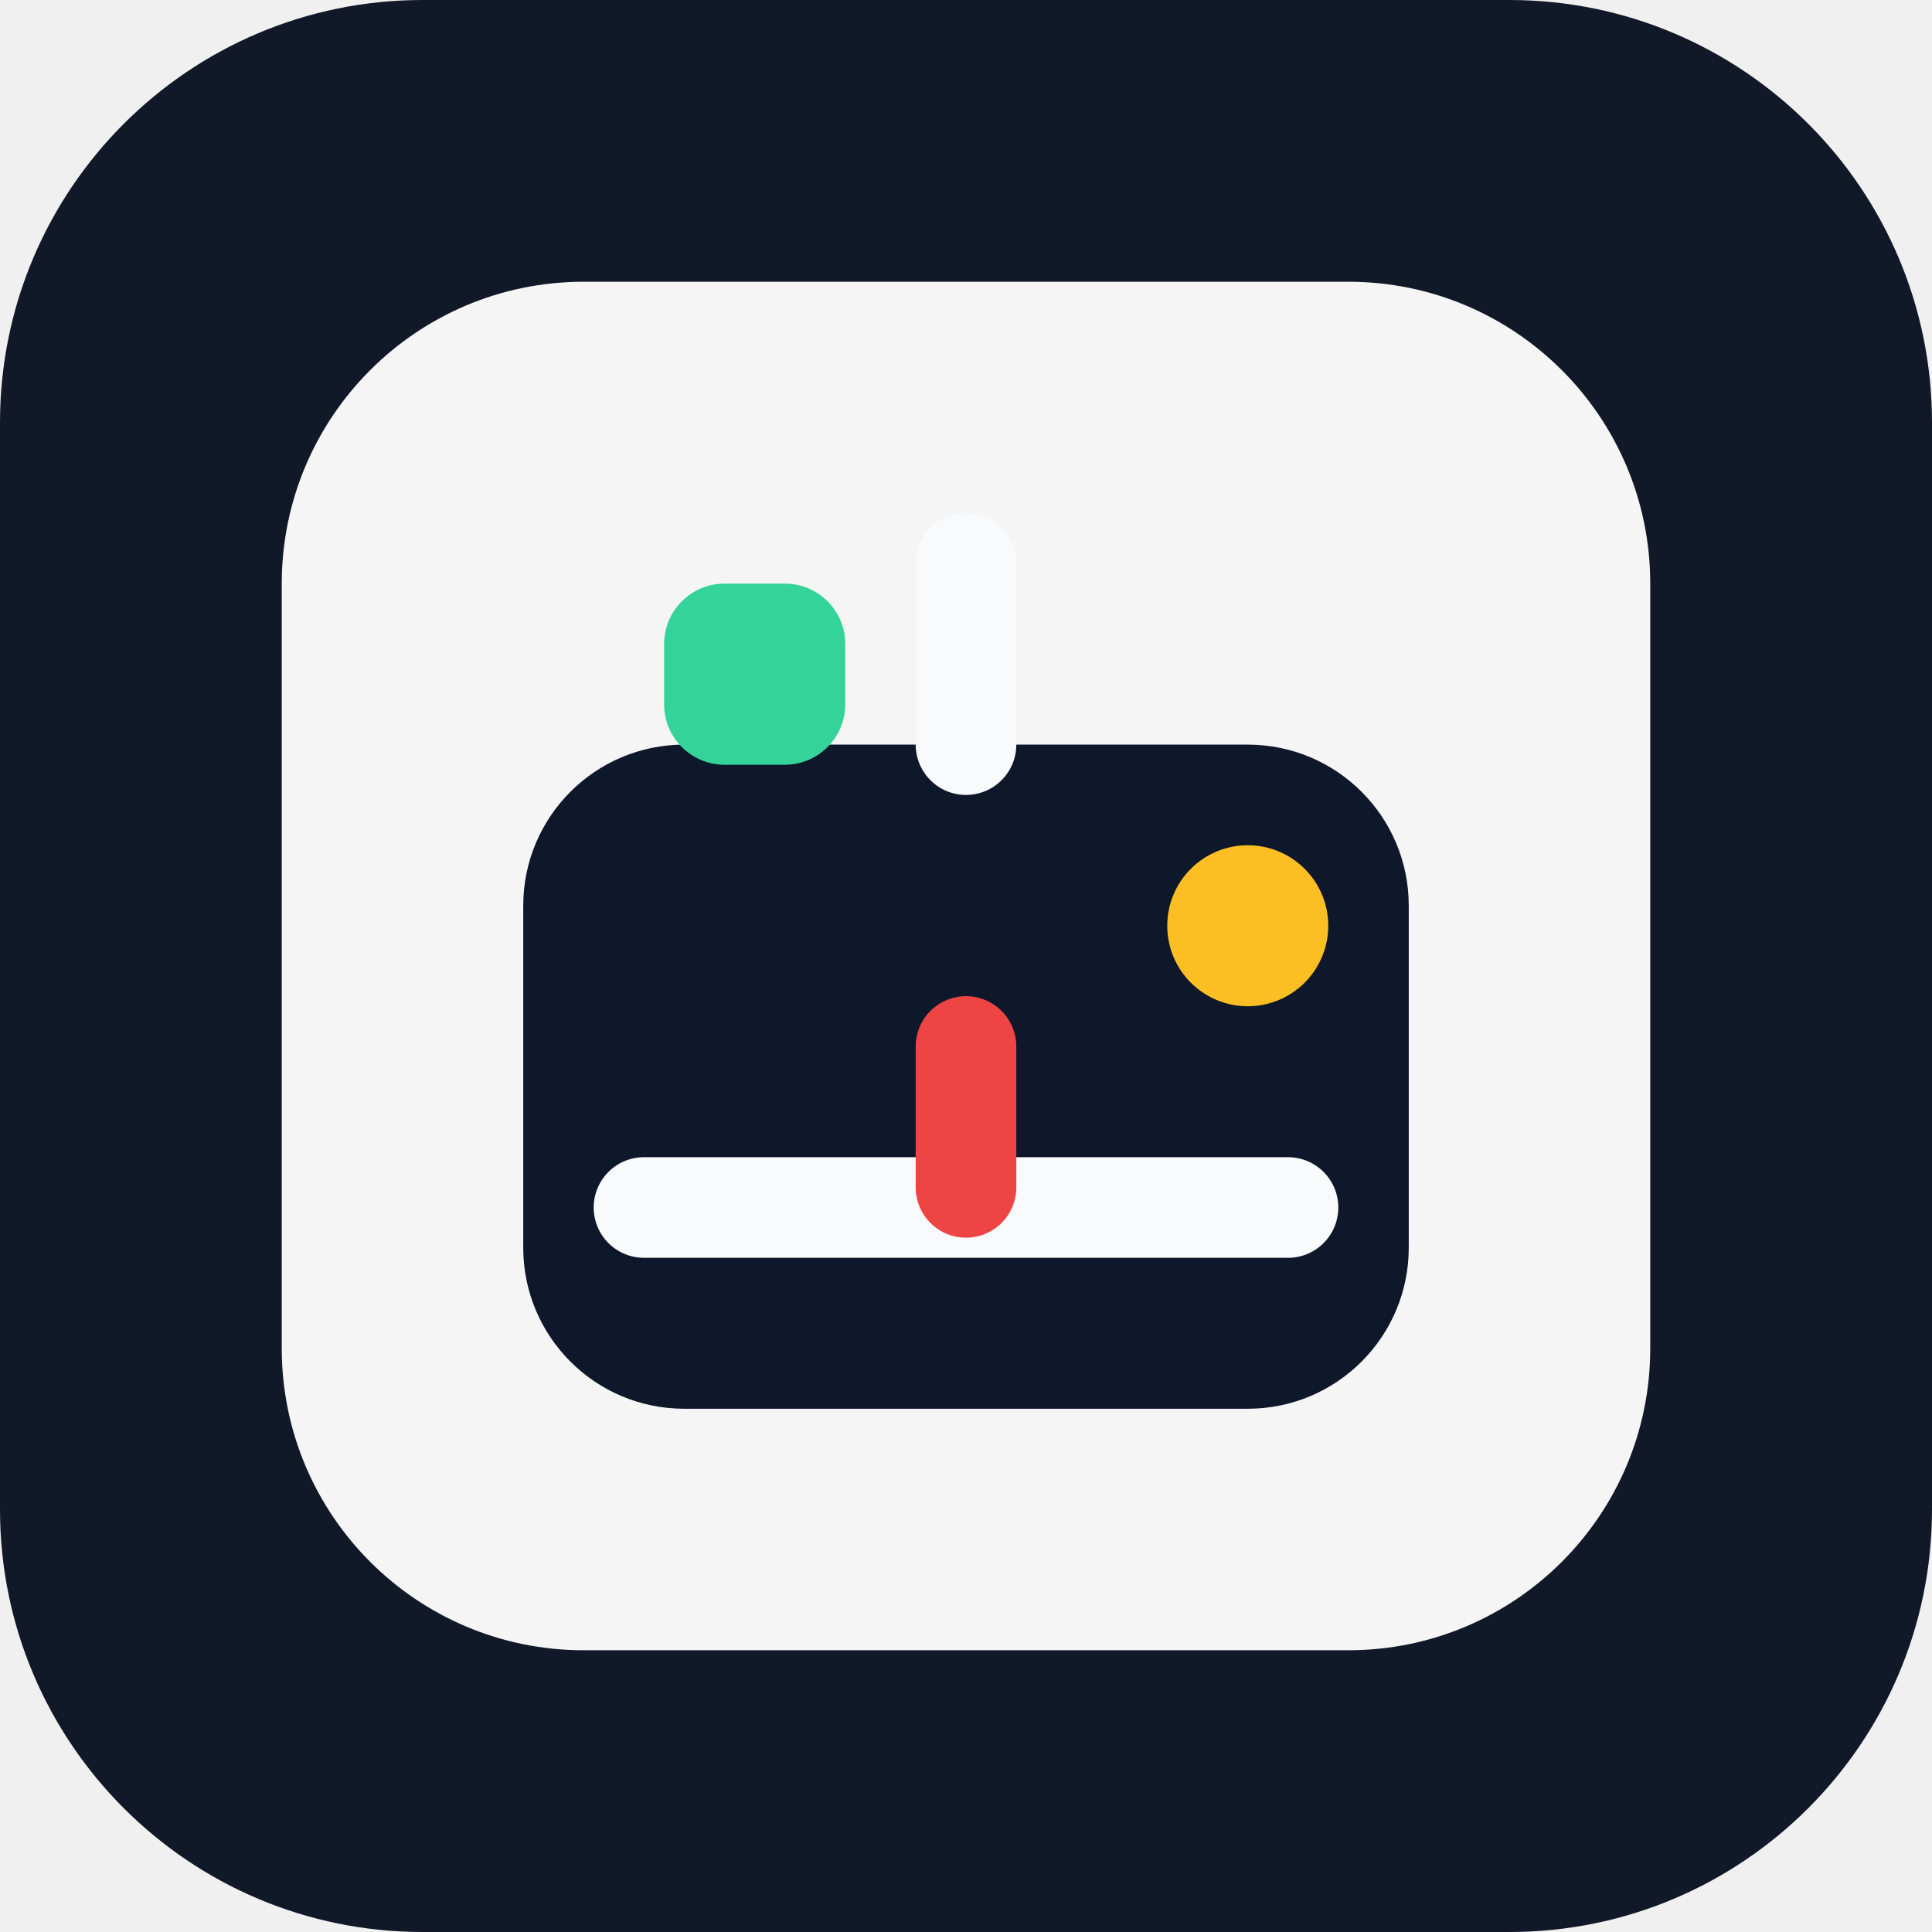
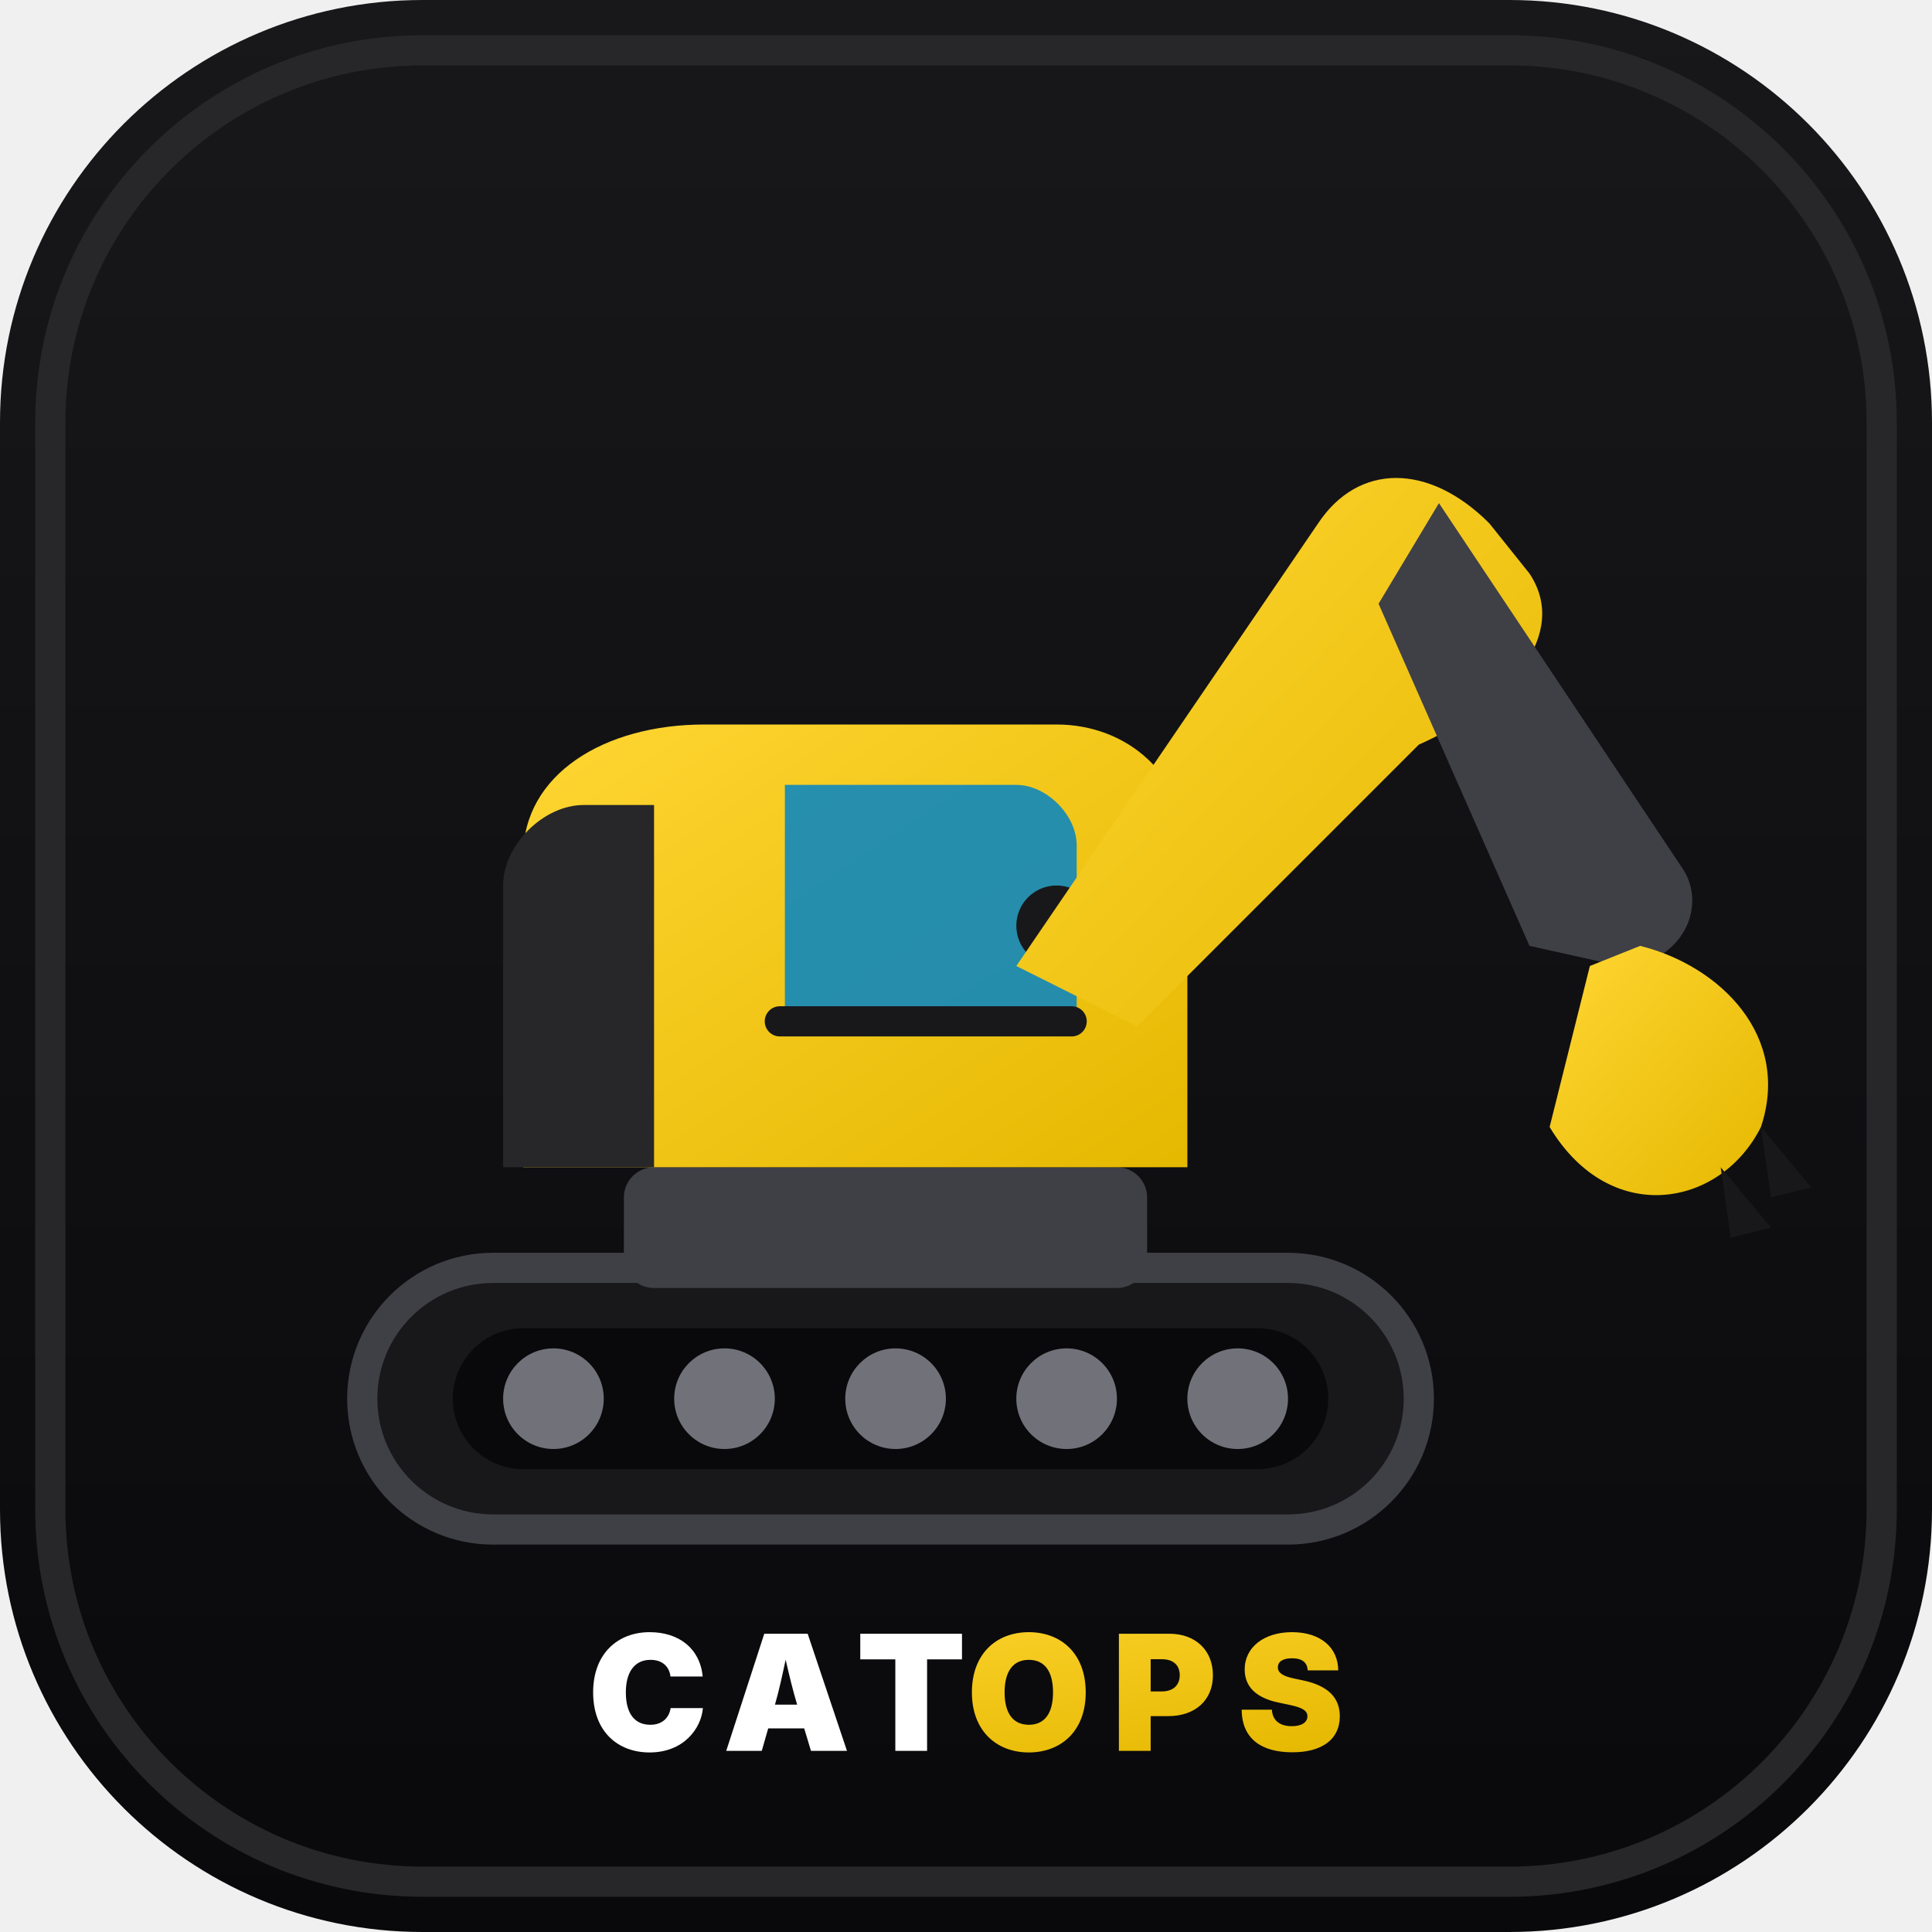
- <svg xmlns="http://www.w3.org/2000/svg" viewBox="0 0 192 192" role="img" aria-label="Operator Companion icon">
-   <rect width="192" height="192" rx="42" fill="#111827" />
-   <rect x="28" y="28" width="136" height="136" rx="30" fill="#f5f5f5" />
-   <rect x="52" y="74" width="88" height="66" rx="16" fill="#0f172a" />
-   <rect x="66" y="58" width="18" height="18" rx="6" fill="#34d399" />
-   <path d="M64 120h64" stroke="#f8fafc" stroke-width="10" stroke-linecap="round" />
-   <path d="M96 56v18" stroke="#f8fafc" stroke-width="10" stroke-linecap="round" />
-   <path d="M96 104v14" stroke="#ef4444" stroke-width="10" stroke-linecap="round" />
-   <circle cx="124" cy="92" r="8" fill="#fbbf24" />
+ <svg xmlns="http://www.w3.org/2000/svg" viewBox="0 0 192 192">
+   <defs>
+     <linearGradient id="catBg192" x1="0%" y1="0%" x2="0%" y2="100%">
+       <stop offset="0%" stop-color="#18181b" />
+       <stop offset="100%" stop-color="#09090b" />
+     </linearGradient>
+     <linearGradient id="catYellow192" x1="0%" y1="0%" x2="100%" y2="100%">
+       <stop offset="0%" stop-color="#FFD633" />
+       <stop offset="100%" stop-color="#E5B800" />
+     </linearGradient>
+   </defs>
+   <rect width="192" height="192" rx="42" fill="url(#catBg192)" />
+   <rect x="5" y="5" width="182" height="182" rx="37" fill="none" stroke="#27272a" stroke-width="3" />
+   <rect x="36" y="126" width="105" height="26" rx="13" fill="#18181b" stroke="#3f3f46" stroke-width="3" />
+   <rect x="45" y="132" width="87" height="14" rx="7" fill="#09090b" />
+   <circle cx="55" cy="139" r="5" fill="#71717a" />
+   <circle cx="72" cy="139" r="5" fill="#71717a" />
+   <circle cx="89" cy="139" r="5" fill="#71717a" />
+   <circle cx="106" cy="139" r="5" fill="#71717a" />
+   <circle cx="123" cy="139" r="5" fill="#71717a" />
+   <rect x="62" y="116" width="52" height="12" rx="3" fill="#3f3f46" />
+   <path d="M52 116 L52 85 C52 77, 60 72, 70 72 L105 72 C112 72, 118 77, 118 85 L118 116 Z" fill="url(#catYellow192)" />
+   <path d="M50 116 L50 88 C50 84, 54 80, 58 80 L65 80 L65 116 Z" fill="#27272a" />
+   <path d="M78 78 L101 78 C104 78, 107 81, 107 84 L107 102 L78 102 Z" fill="#0284c7" opacity="0.85" />
+   <rect x="76" y="100" width="32" height="3" rx="1.5" fill="#18181b" />
+   <circle cx="105" cy="92" r="4" fill="#18181b" />
+   <path d="M101 96 L131 52 C135 46, 142 46, 148 52 L152 57 C156 63, 150 70, 141 74 L113 102 Z" fill="url(#catYellow192)" />
+   <path d="M143 50 L167 86 C170 90, 167 96, 161 96 L152 94 L137 60 Z" fill="#3f3f46" />
+   <path d="M163 94 C171 96, 178 103, 175 112 C171 120, 160 122, 154 112 L158 96 Z" fill="url(#catYellow192)" />
+   <polygon points="175,112 180,118 176,119" fill="#18181b" />
+   <polygon points="171,116 176,122 172,123" fill="#18181b" />
+   <text x="96" y="174" font-family="'Inter', sans-serif" font-weight="900" font-size="16" letter-spacing="2" text-anchor="middle" fill="#ffffff">
+     CAT<tspan fill="url(#catYellow192)">OPS</tspan>
+   </text>
</svg>
